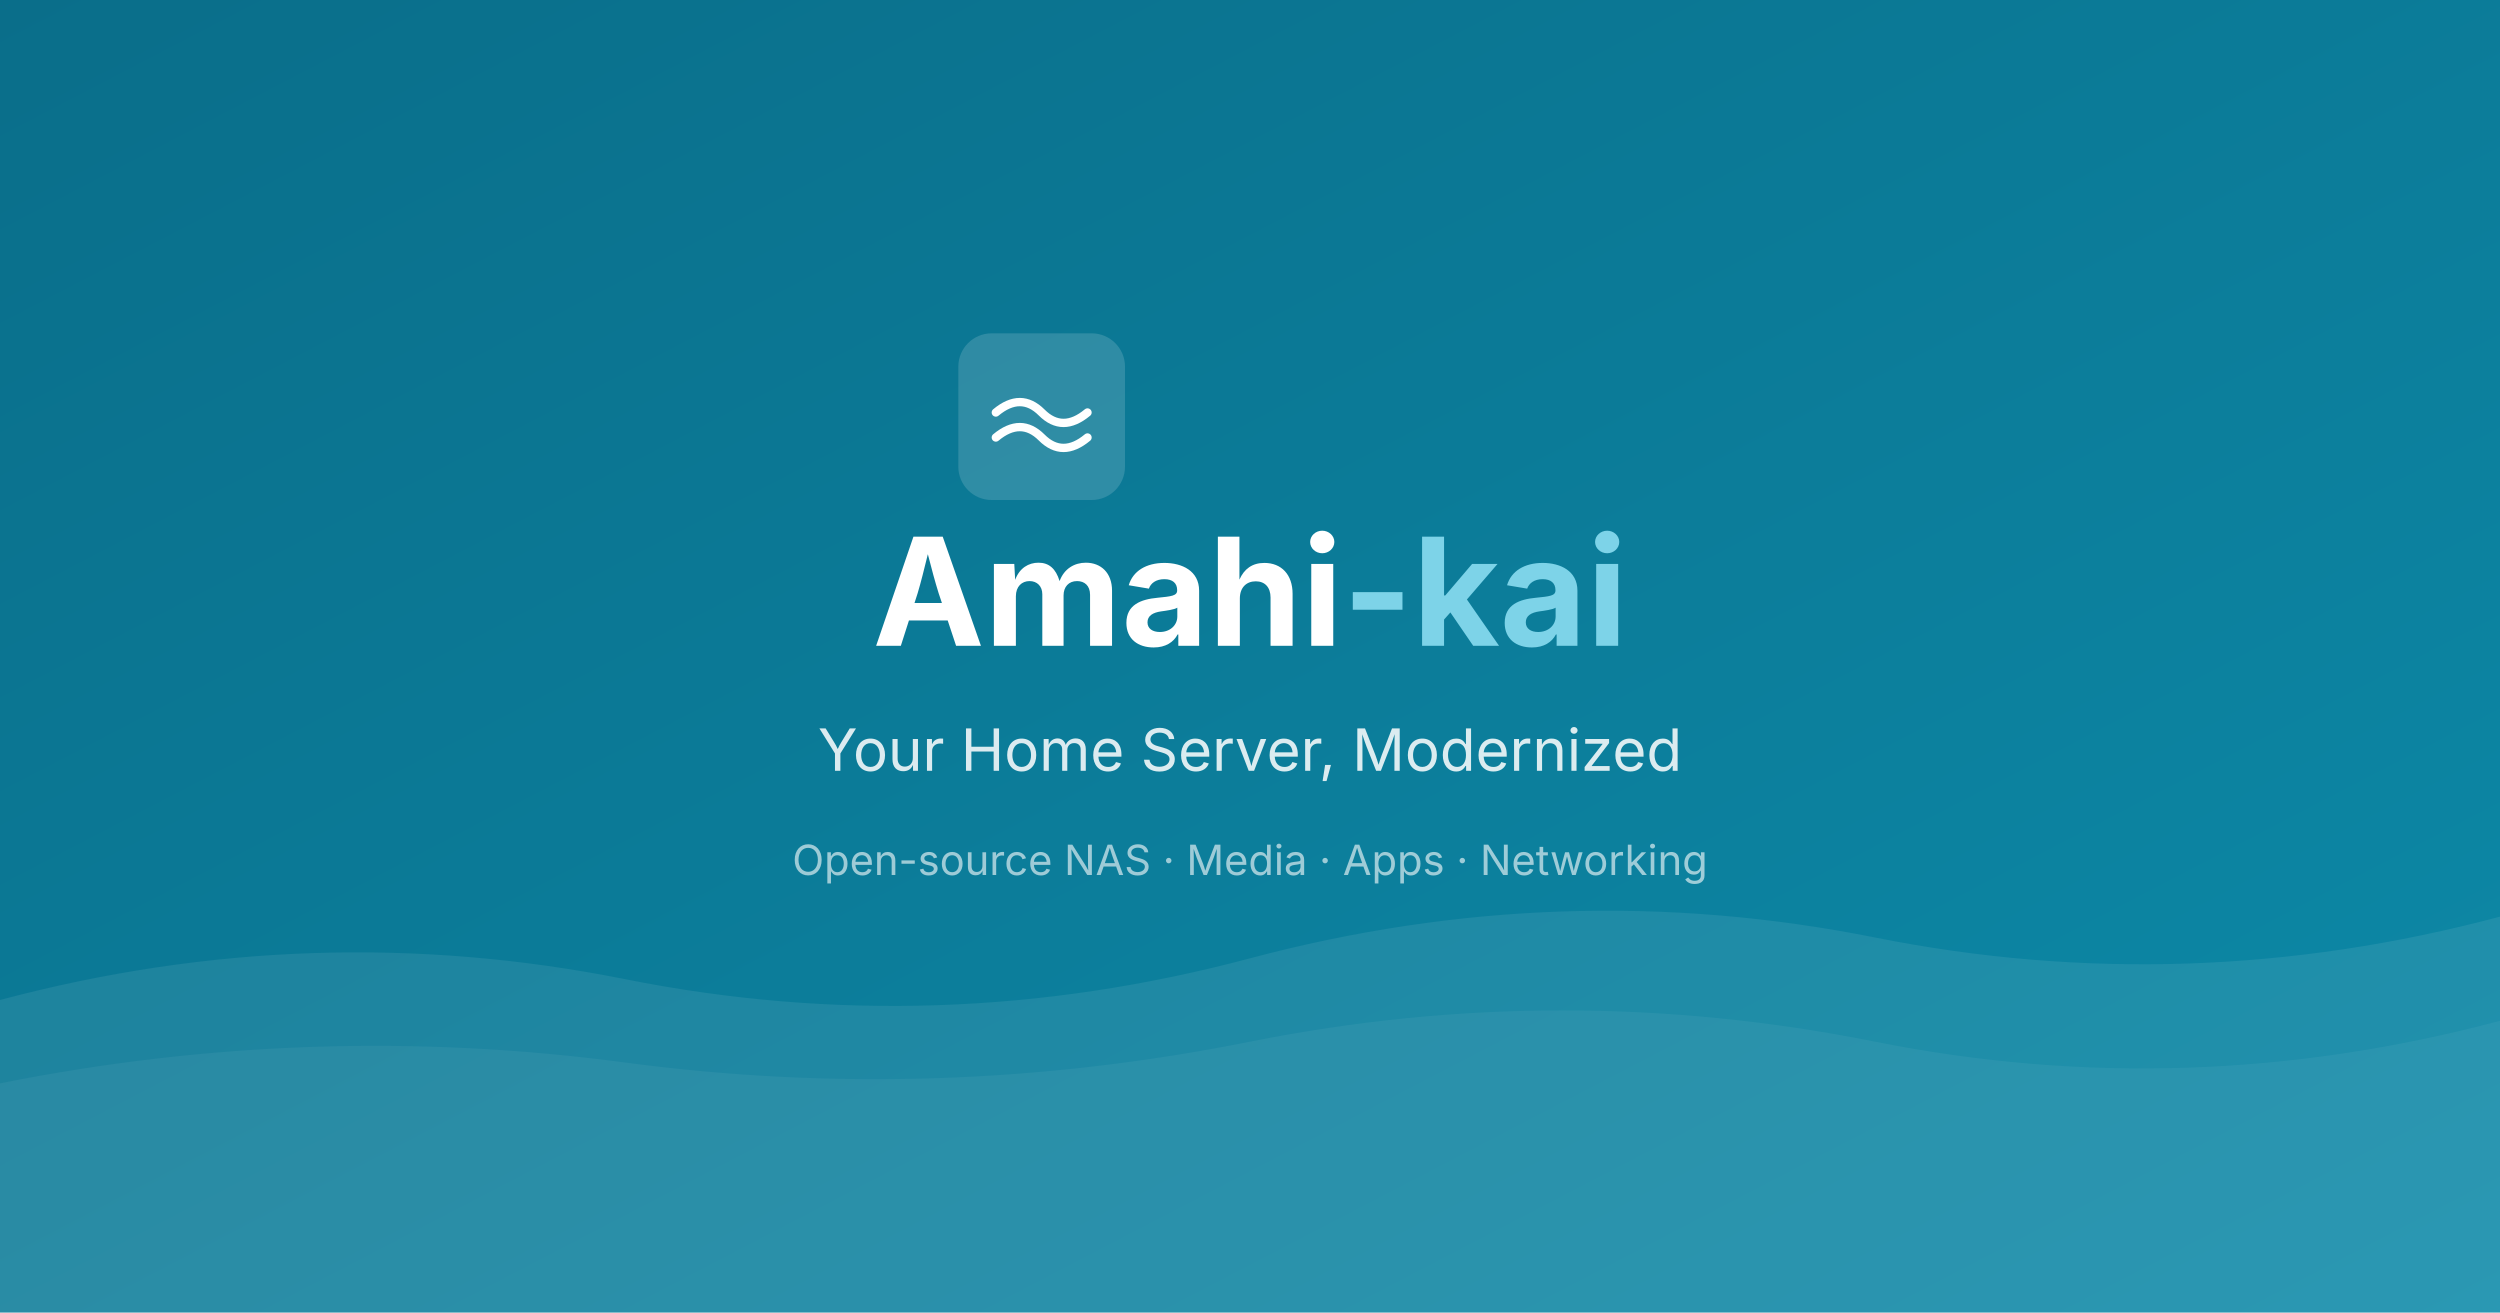
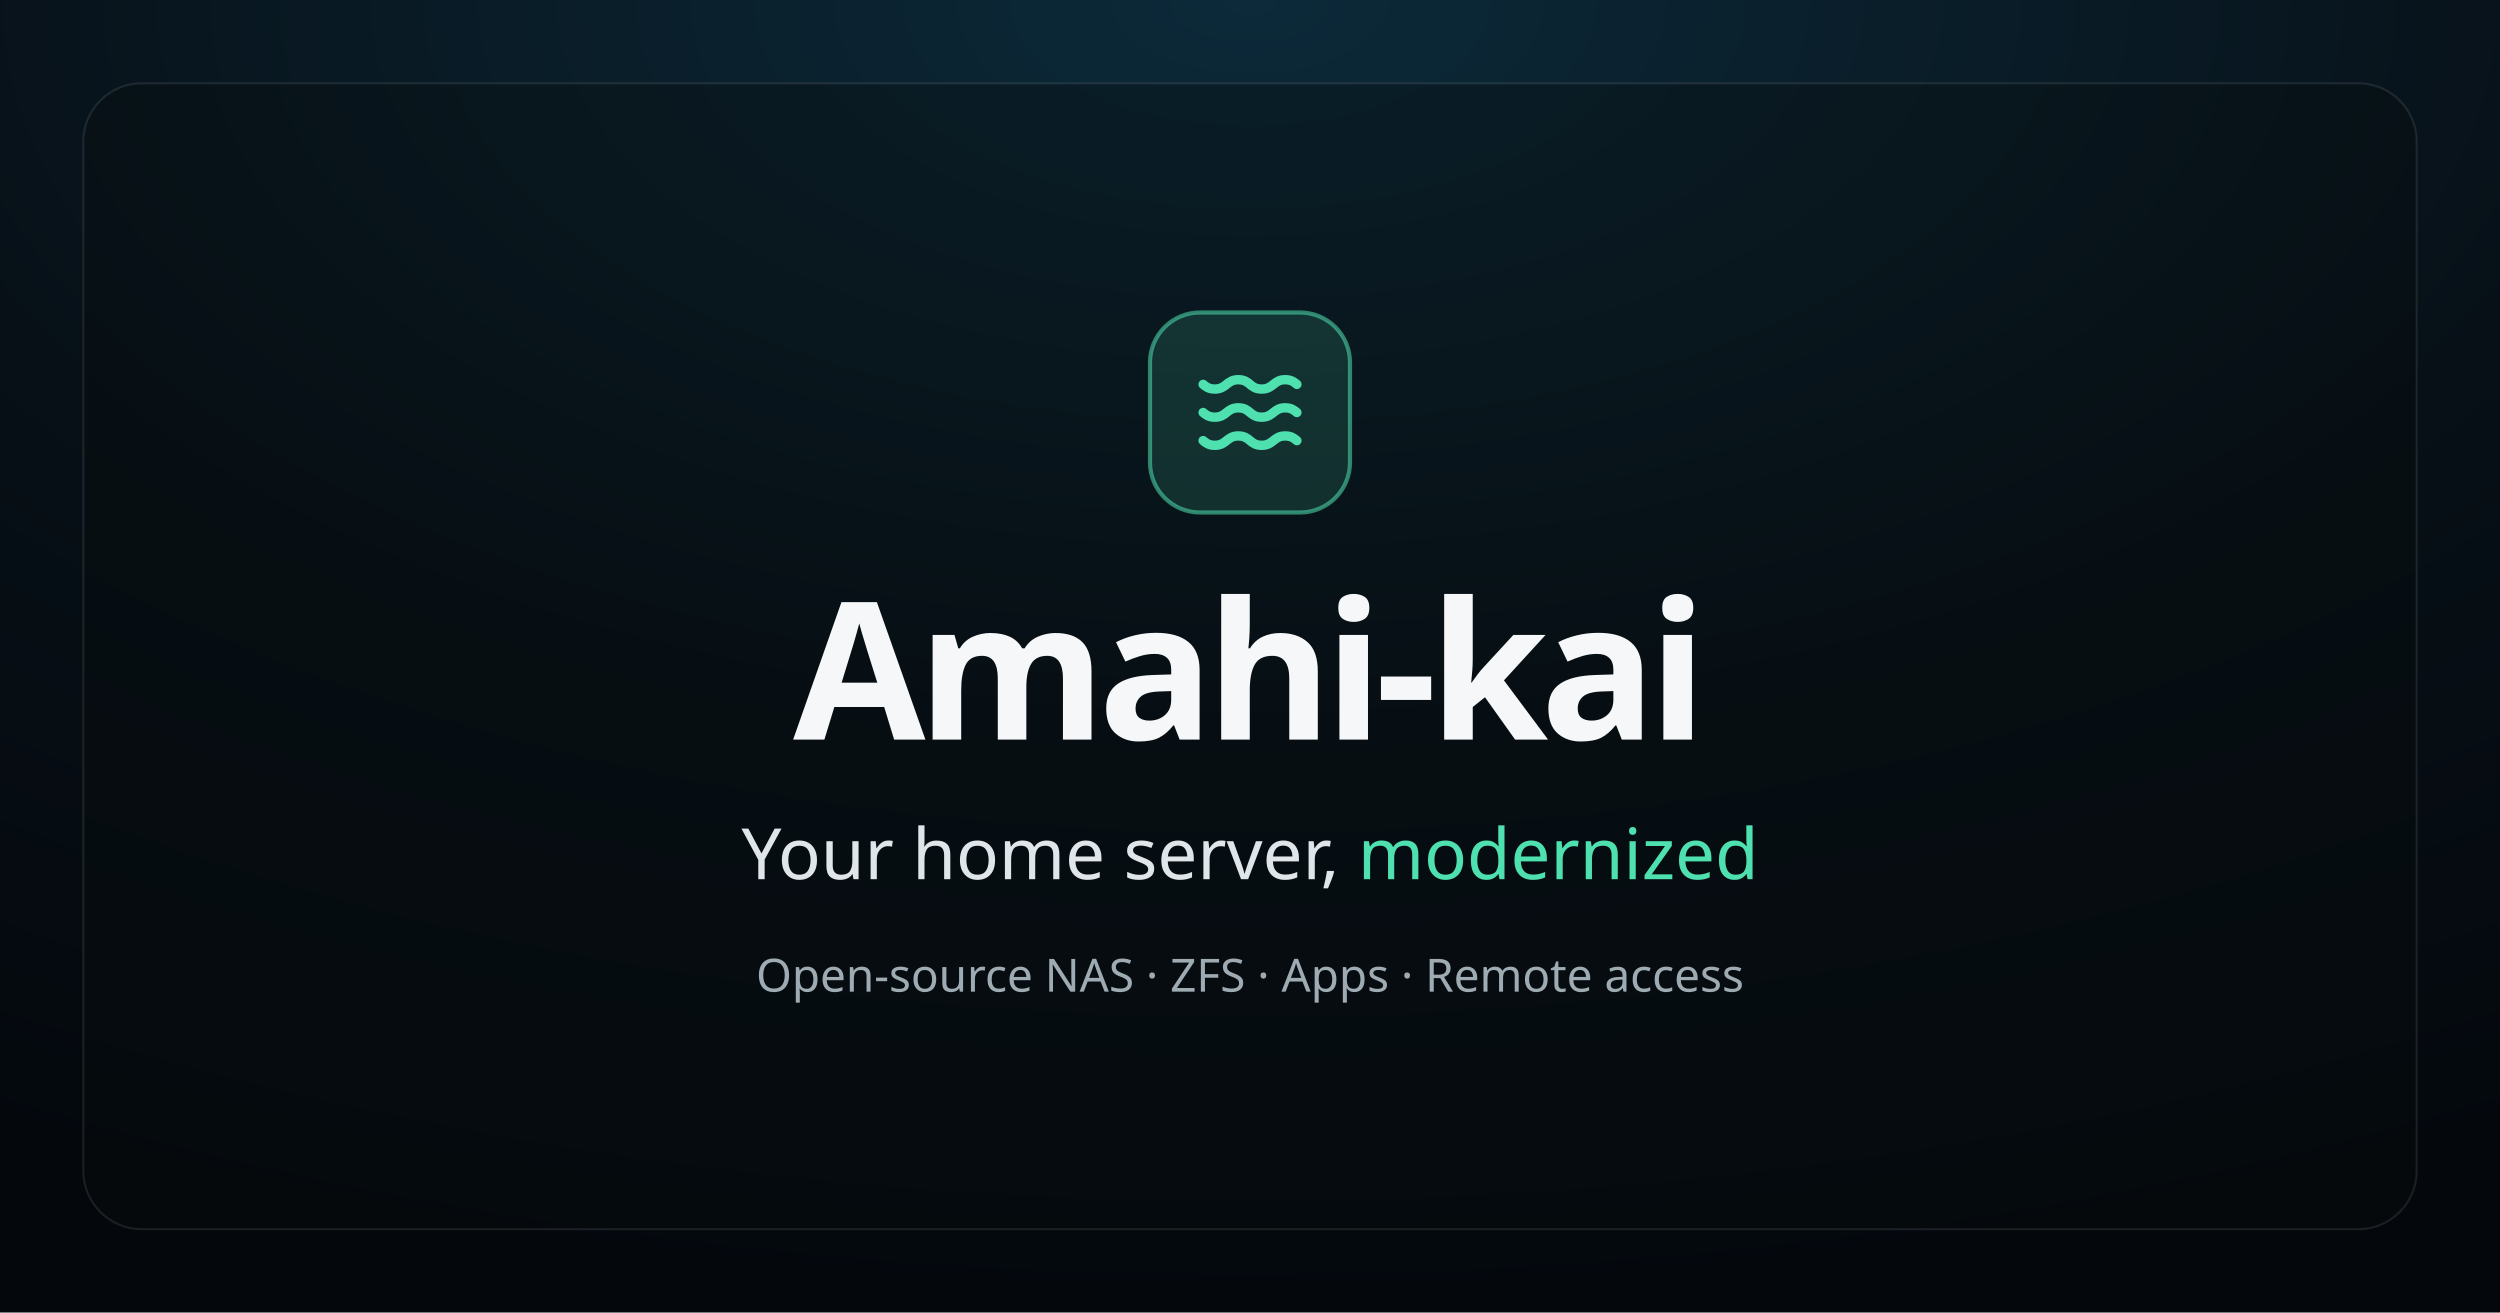
- <svg xmlns="http://www.w3.org/2000/svg" width="1200" height="630">
+ <svg xmlns="http://www.w3.org/2000/svg" width="1200" height="630" viewBox="0 0 1200 630">
  <defs>
-     <linearGradient id="bg" x1="0%" y1="0%" x2="100%" y2="100%">
-       <stop offset="0%" style="stop-color:#0a6e8a" />
-       <stop offset="100%" style="stop-color:#0d8aa8" />
-     </linearGradient>
+     <radialGradient id="water" cx="50%" cy="0%" r="100%">
+       <stop offset="0%" stop-color="#0c2a3a" />
+       <stop offset="55%" stop-color="#071017" />
+       <stop offset="100%" stop-color="#04080d" />
+     </radialGradient>
  </defs>
-   <rect width="1200" height="630" fill="url(#bg)" />
-   <path d="M0 480 Q150 440 300 470 Q450 500 600 460 Q750 420 900 450 Q1050 480 1200 440 L1200 630 L0 630 Z" fill="rgba(255,255,255,0.08)" />
-   <path d="M0 520 Q150 490 300 510 Q450 530 600 500 Q750 470 900 500 Q1050 530 1200 490 L1200 630 L0 630 Z" fill="rgba(255,255,255,0.05)" />
-   <g transform="translate(460, 160)">
-     <rect width="80" height="80" rx="16" fill="rgba(255,255,255,0.15)" />
-     <path d="M18 38 Q30 28 40 38 Q50 48 62 38" stroke="white" stroke-width="4" stroke-linecap="round" fill="none" />
-     <path d="M18 50 Q30 40 40 50 Q50 60 62 50" stroke="white" stroke-width="4" stroke-linecap="round" fill="none" />
+   <rect width="1200" height="630" fill="url(#water)" />
+   <rect x="40" y="40" width="1120" height="550" rx="28" fill="rgba(8,13,12,0.35)" stroke="rgba(255,255,255,0.09)" />
+   <g transform="translate(552 150)">
+     <rect width="96" height="96" rx="24" fill="rgba(79,224,176,0.14)" stroke="rgba(79,224,176,0.55)" stroke-width="2" />
+     <g transform="translate(21 21) scale(2.25)" fill="none" stroke="#4fe0b0" stroke-width="2" stroke-linecap="round" stroke-linejoin="round">
+       <path d="M2 6c.6.5 1.2 1 2.5 1C7 7 7 5 9.5 5c2.6 0 2.4 2 5 2 2.5 0 2.5-2 5-2 1.3 0 1.9.5 2.5 1" />
+       <path d="M2 12c.6.5 1.2 1 2.5 1 2.5 0 2.5-2 5-2 2.6 0 2.4 2 5 2 2.5 0 2.5-2 5-2 1.3 0 1.9.5 2.5 1" />
+       <path d="M2 18c.6.5 1.2 1 2.5 1 2.5 0 2.5-2 5-2 2.6 0 2.4 2 5 2 2.5 0 2.5-2 5-2 1.3 0 1.9.5 2.5 1" />
+     </g>
  </g>
-   <text x="600" y="310" text-anchor="middle" font-family="system-ui, -apple-system, sans-serif" font-size="72" font-weight="700" fill="white">
-     Amahi<tspan fill="#7dd3e8">-kai</tspan>
-   </text>
-   <text x="600" y="370" text-anchor="middle" font-family="system-ui, -apple-system, sans-serif" font-size="28" fill="rgba(255,255,255,0.85)">
-     Your Home Server, Modernized
-   </text>
-   <text x="600" y="420" text-anchor="middle" font-family="system-ui, -apple-system, sans-serif" font-size="20" fill="rgba(255,255,255,0.6)">
-     Open-source NAS · Media · Apps · Networking
-   </text>
+   <g font-family="'Space Grotesk', system-ui, sans-serif" text-anchor="middle">
+     <text x="600" y="355" font-size="92" font-weight="700" letter-spacing="-3.7" fill="#f5f7f8">Amahi-kai</text>
+     <text x="600" y="422" font-size="34" font-weight="500" fill="#dfe5e8">Your home server, <tspan fill="#4fe0b0">modernized</tspan>
+     </text>
+     <text x="600" y="476" font-size="22" fill="#9eabb2">Open-source NAS · ZFS · Apps · Remote access</text>
+   </g>
</svg>
